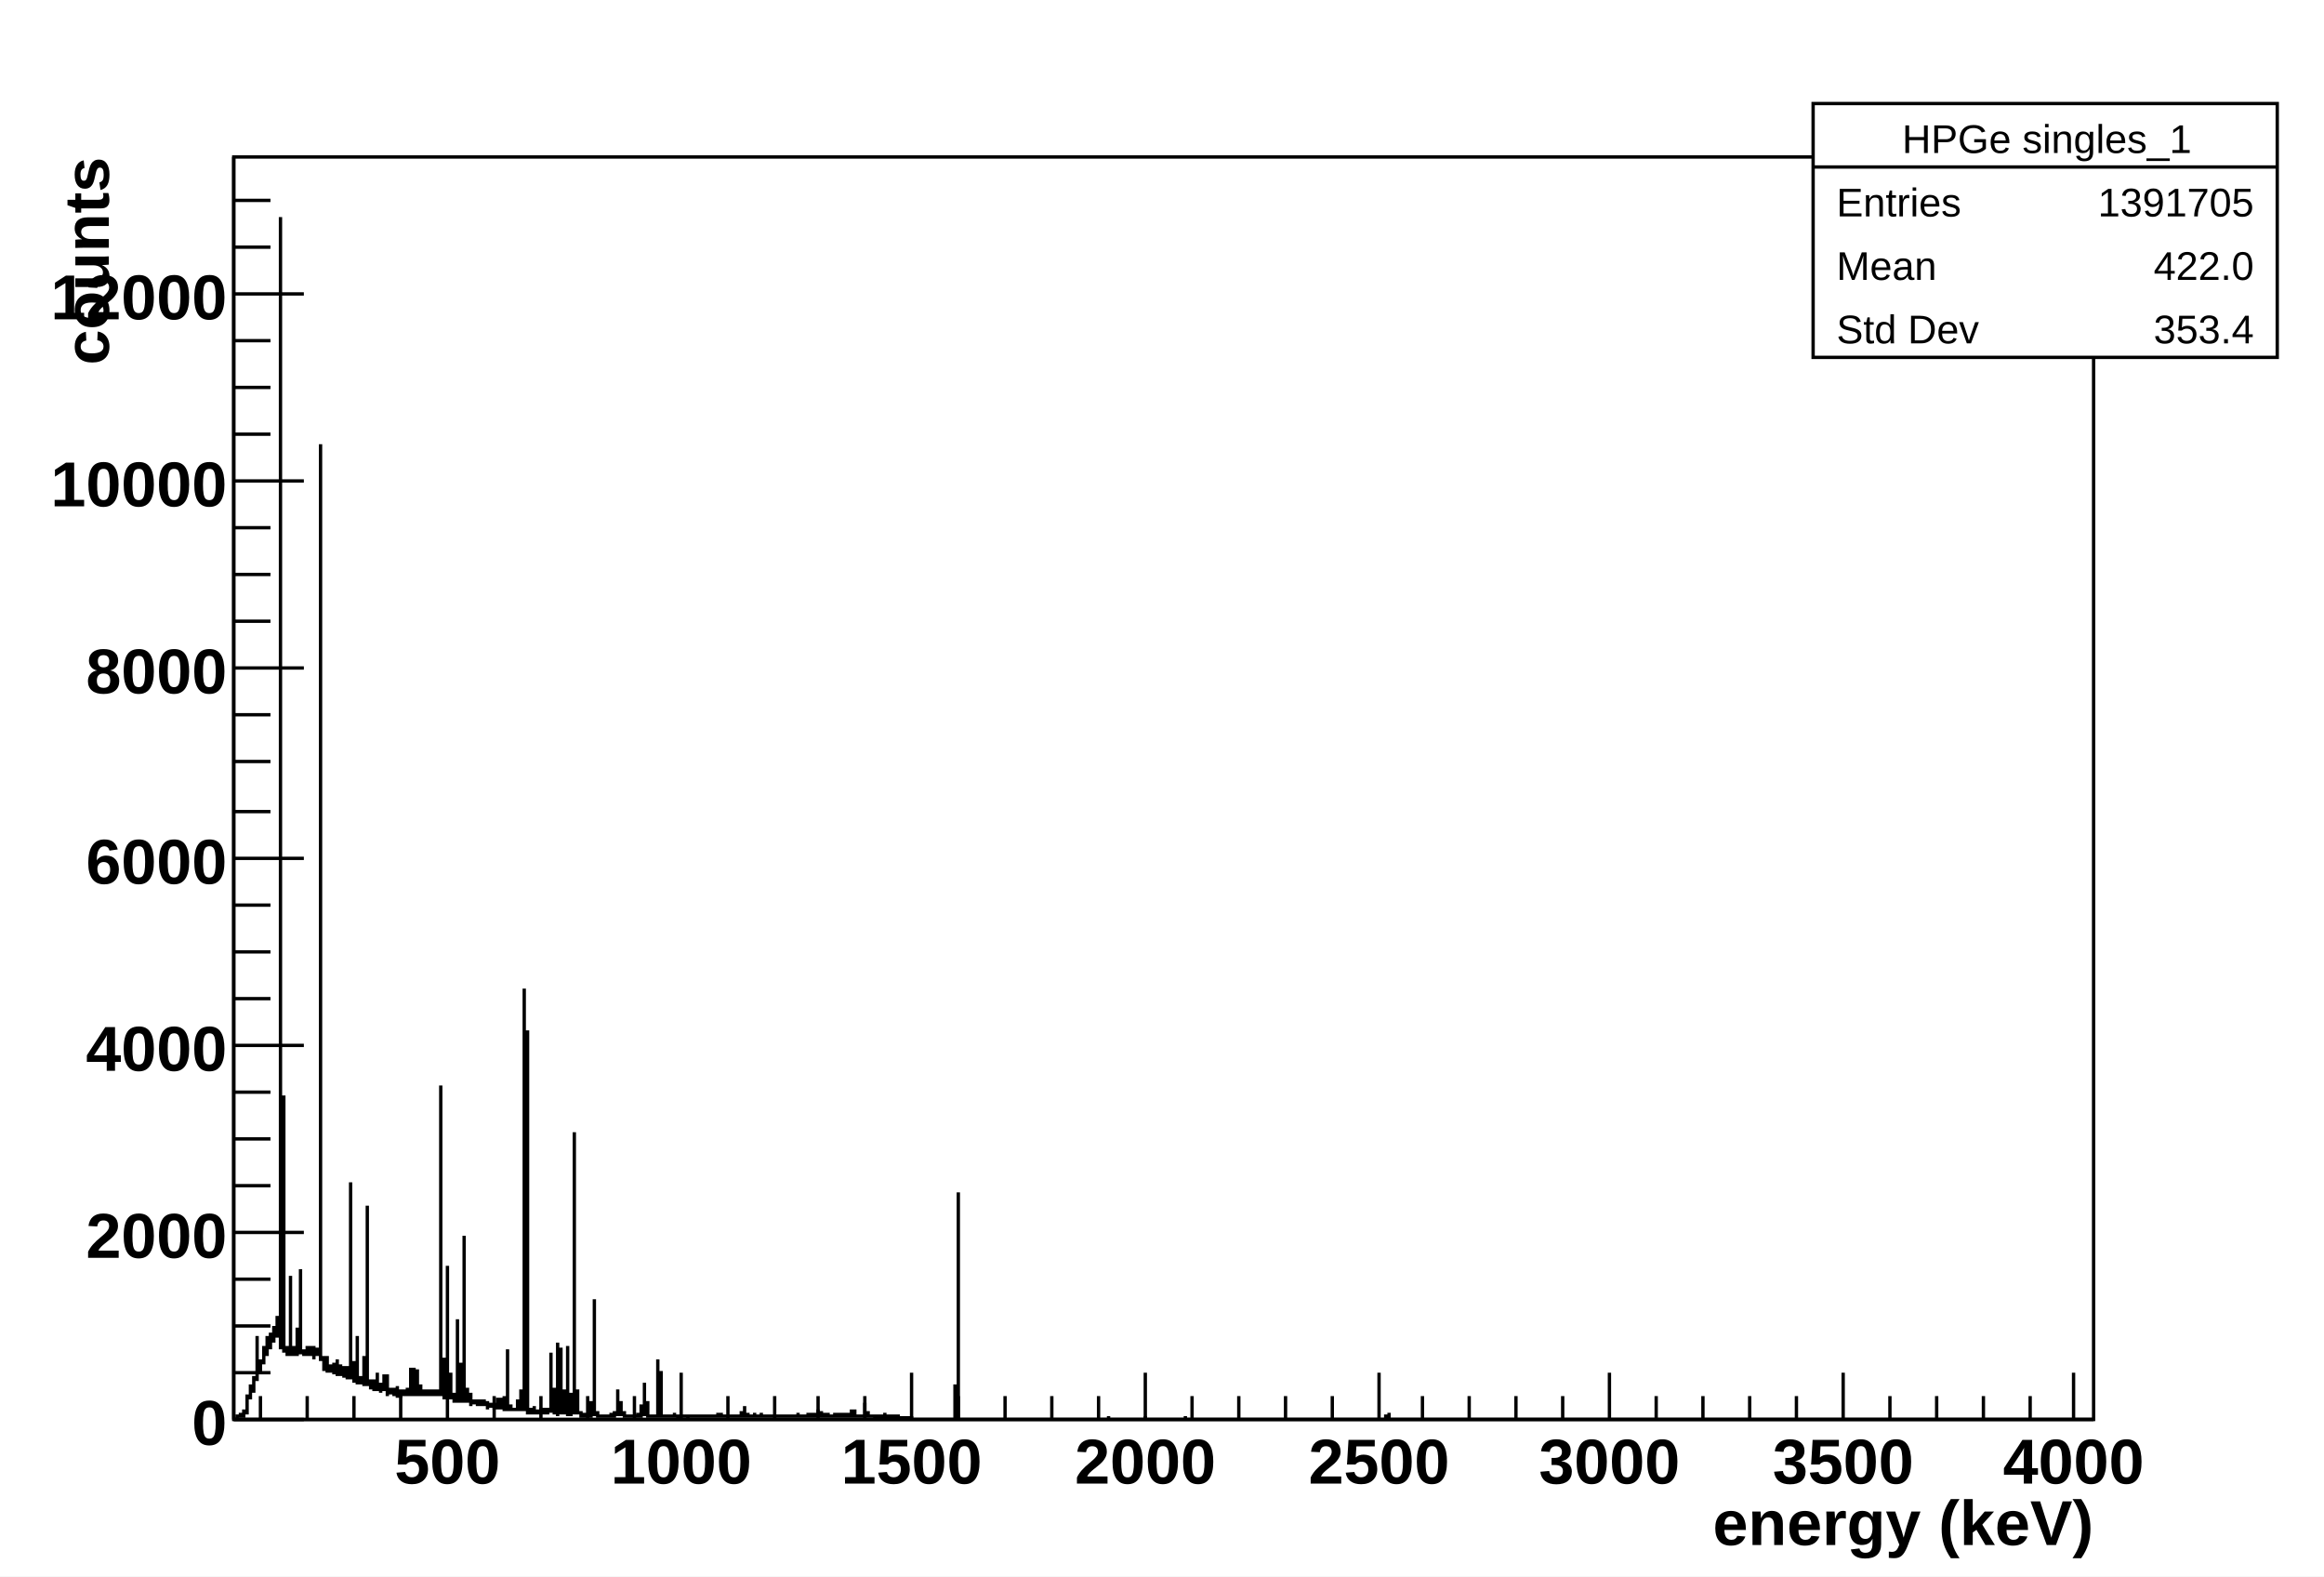
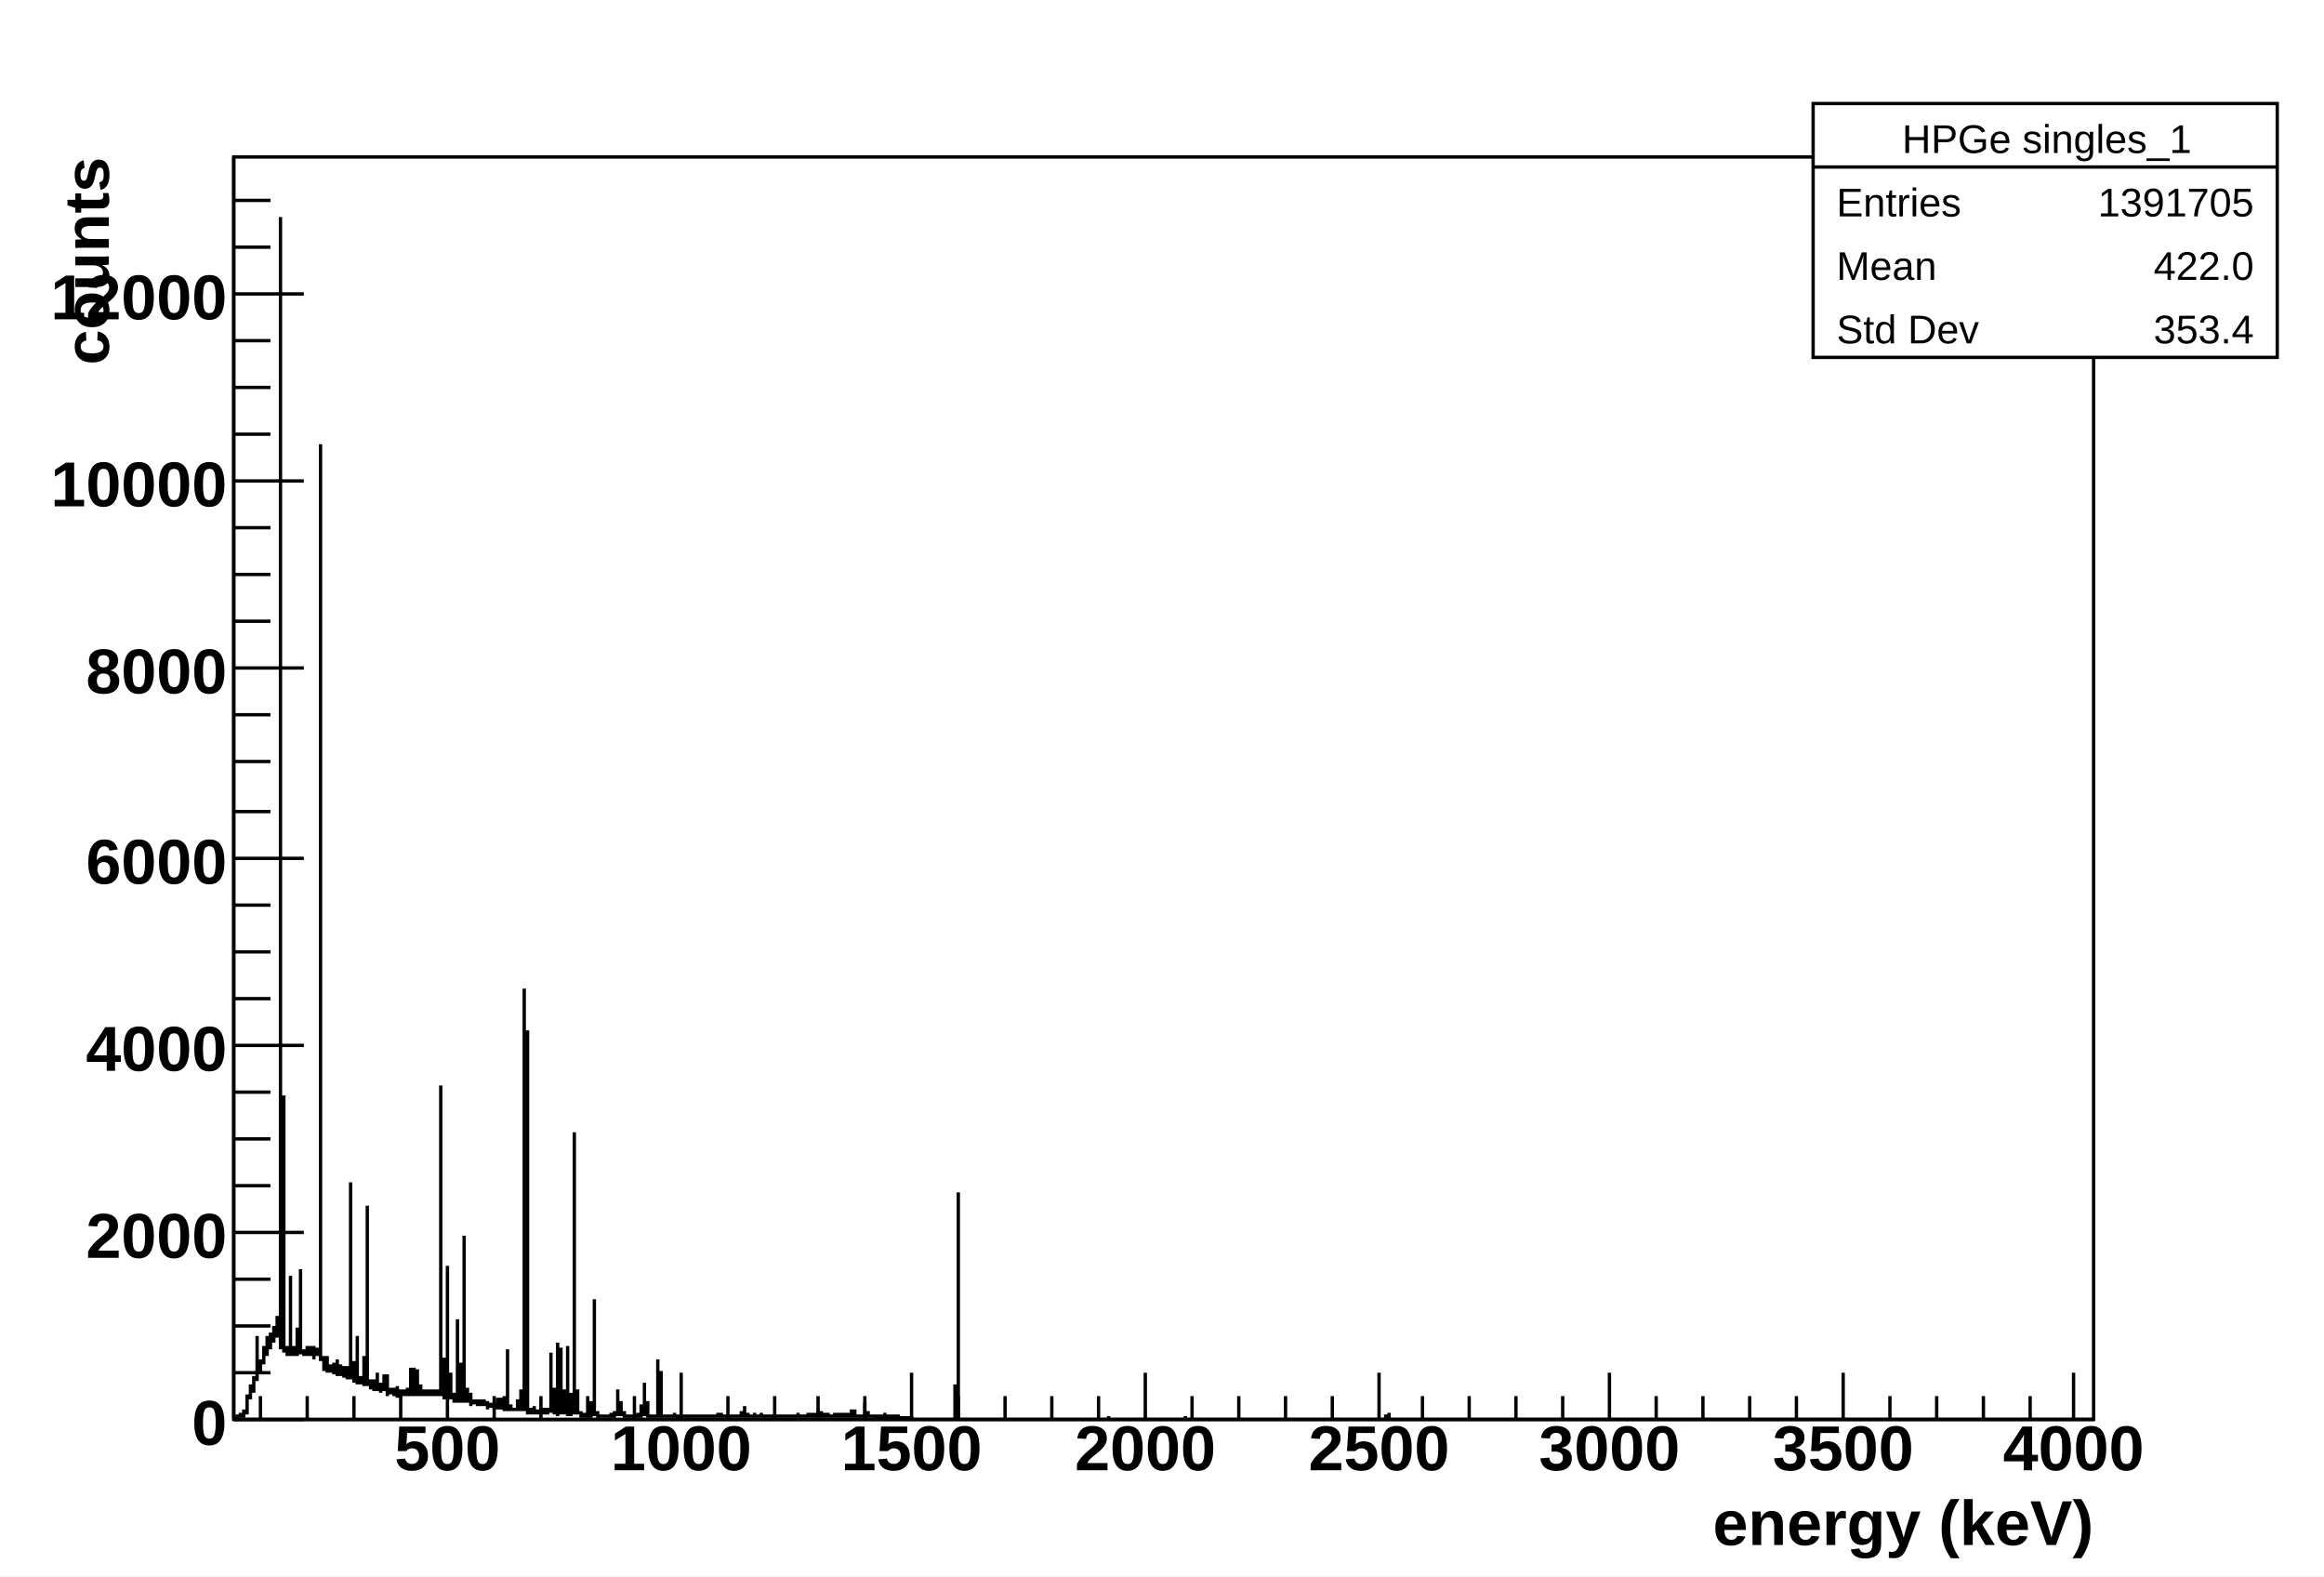
<svg xmlns="http://www.w3.org/2000/svg" viewBox="0 0 696 472" preserveAspectRatio="none" width="696" height="472">
  <path d="M0,0H696V472H0Z" style="fill: white;" />
  <g>
    <g transform="translate(70,47)">
      <path d="M0,0H557V378H0Z" style="fill: white; stroke: black; stroke-width: 1;" />
      <svg x="0" y="0" overflow="hidden" width="557" height="378" viewBox="0 0 557 378">
        <g>
          <path d="M0,378h1v-1h1v-1v1h1v-2v2v-1h1v-5h1v1v-4h1v-3v5v-4h1v-13v13v-3h1v-3v4v-3h1v-5v5v-4h1v-4v6v-3h1v-4v5v-3h1v-4v5v-2h1v-6v5v-3h1v-331v339v-6h1v-70v77v-1h1v-1v3v-2h1v-22v24v-1h1v-2v3v-2h1v2v-8h1v-18v25h1v-1v2v-1h1v-2v3v-2h1v-1v3v-2h1v-1v4v-3h1v2v-2h1v-271v274h1v-1v4h1v-4v5v-2h1v2v-1h1v-2v3h1v-4v5v-3h1v3v-2h1v-1v3h1v-3v4v-1h1v-58v59v-5h1v1v5v-2h1v-12v14h1v-2v2v-1h1v-7v9v-1h1v-53v54v-1h1v-1v3v-2h1v-1v3h1v-5v5v-1h1v-1v3v-1h1v-4h1v1v5v-2h1v1h1v1v-2h1v-1v3h1v-2v2v-1h1v-1v2v-1h1v1v-2h1v2v-8h1v8v-2h1v-6v8v-3h1v1v2v-1h1v-1v2v-1h1v-1v2v-1h1v-1v2v-1h1v-1v2v-1h1v-1v2v-1h1v-92v93v-7h1v8v-12h1v-28v40v-1h1v-7v8v-1h1v-1v3v-1h1v-24v25v-3h1v-9v12v-9h1v-41v50v-4h1v2v2v-1h1v-2v4v-1h1v-1v1h1v-1v2v-1h1v-1v2v-1h1v-1v2v-1h1v2v-1h1v-1v1h1v-1v2v-1h1v1v-3h1v1v2v-1h1v-3v4h1v-18v18v-1h1v1h2v-3v3h1v-6v6h1v-126v126v-113h1v18v96h1v-1h1v-1v2h1v-1v1h1v-1h1v1h1v-1h1v-17v18v-7h1v7h1v-21v22v-20h1v19h1v-7v7h1v-20v21v-1h1v-6v7v-2h1v-83v84h1v-7v7h1v1h1v-1v1h1v-1v1h1v-4h1v-31v35v-1h1v1h4v-1v1h1v-1h1v-7v8v-4h1v2v2v-1h1v1h4v-1v1h1v-3h1v-7v10v-4h1v1v3h3v-17v17v-13h1v1v12h4v-1v1h1v1v-1h3v1v-1h9v-1v1h1v-1v1h6v-1h1v-2v3h1v-1v1h2v-1v1h2v-1v1h11v-1v1h3v-1v1h1v-1v1h1v-1v1h1v-2v2v-1h1v1h1v-1v1h1v-1v1h2v-1v1h1v-1v1h1v-1v1h1v-1v1h1v-1v1h1v-2v2v-1h1v-1v2h3v-4v4v-1h1v1h2v1v-1h1v1v-1h1v1v-1h1v-1v2v-1h1v1v-1h1v1h1v-1h1v1h1v-1v1h1v-1v1h1v-1v1h1v-1v1h13v-10h1v-58v68h45v-1v1h11v-1v1h12v-1v1h60v-1h1v-1v2h211" style="stroke-linejoin: miter; stroke: black; stroke-width: 1; fill: none;" />
        </g>
      </svg>
      <g>
        <g transform="translate(0,378)">
          <path d="M0,0h557M8,-7V0M22,-7V0M36,-7V0M50,-7V0M64,-14V0M78,-7V0M92,-7V0M106,-7V0M120,-7V0M134,-14V0M148,-7V0M162,-7V0M175,-7V0M189,-7V0M203,-14V0M217,-7V0M231,-7V0M245,-7V0M259,-7V0M273,-14V0M287,-7V0M301,-7V0M315,-7V0M329,-7V0M343,-14V0M356,-7V0M370,-7V0M384,-7V0M398,-7V0M412,-14V0M426,-7V0M440,-7V0M454,-7V0M468,-7V0M482,-14V0M496,-7V0M510,-7V0M524,-7V0M538,-7V0M551,-14V0" style="stroke: black; stroke-width: 1;" />
          <g font-family="Arial" font-size="19" space="preserve" font-weight="bold" fill="black" text-anchor="middle">
-             <text dy=".8em" transform="translate(64,4)">
+             <text dy=".8em" transform="translate(64)">
       500
      </text>
-             <text dy=".8em" transform="translate(134,4)">
+             <text dy=".8em" transform="translate(134)">
       1000
      </text>
-             <text dy=".8em" transform="translate(203,4)">
+             <text dy=".8em" transform="translate(203)">
       1500
      </text>
-             <text dy=".8em" transform="translate(273,4)">
+             <text dy=".8em" transform="translate(273)">
       2000
      </text>
-             <text dy=".8em" transform="translate(343,4)">
+             <text dy=".8em" transform="translate(343)">
       2500
      </text>
-             <text dy=".8em" transform="translate(412,4)">
+             <text dy=".8em" transform="translate(412)">
       3000
      </text>
-             <text dy=".8em" transform="translate(482,4)">
+             <text dy=".8em" transform="translate(482)">
       3500
      </text>
-             <text dy=".8em" transform="translate(551,4)">
+             <text dy=".8em" transform="translate(551)">
       4000
      </text>
          </g>
          <g font-family="Arial" font-size="19" space="preserve" font-weight="bold" transform="translate(557,30)">
            <text fill="black" text-anchor="end" dy=".4em">
       energy (keV)
      </text>
          </g>
        </g>
        <g>
          <path d="M0,0v378M21,378H0M11,364H0M11,350H0M11,336H0M21,322H0M11,308H0M11,294H0M11,280H0M21,266H0M11,252H0M11,238H0M11,224H0M21,210H0M11,196H0M11,181H0M11,167H0M21,153H0M11,139H0M11,125H0M11,111H0M21,97H0M11,83H0M11,69H0M11,55H0M21,41H0M11,27H0M11,13H0" style="stroke: black; stroke-width: 1;" />
          <g font-family="Arial" font-size="19" space="preserve" font-weight="bold" fill="black" text-anchor="end">
            <text dy=".4em" transform="translate(-2,378)">
       0
      </text>
            <text dy=".4em" transform="translate(-2,322)">
       2000
      </text>
            <text dy=".4em" transform="translate(-2,266)">
       4000
      </text>
            <text dy=".4em" transform="translate(-2,210)">
       6000
      </text>
            <text dy=".4em" transform="translate(-2,153)">
       8000
      </text>
            <text dy=".4em" transform="translate(-2,97)">
       10000
      </text>
            <text dy=".4em" transform="translate(-2,41)">
       12000
      </text>
          </g>
          <g font-family="Arial" font-size="19" space="preserve" font-weight="bold" transform="translate(-45)">
            <text fill="black" text-anchor="end" dy=".4em" transform="rotate(270)">
       counts
      </text>
          </g>
        </g>
      </g>
    </g>
    <g transform="translate(543,31)" font-family="Arial" font-size="12" space="preserve" fill="black">
      <path d="M0,0H139V76H0Z" style="fill: white; stroke: black; stroke-width: 1;" />
      <text text-anchor="middle" dy=".4em" transform="translate(70,10)">
    HPGe singles_1
   </text>
      <text text-anchor="start" dy=".4em" transform="translate(7,29)">
    Entries
   </text>
      <text text-anchor="end" dy=".4em" transform="translate(132,29)">
    1391705
   </text>
      <text text-anchor="start" dy=".4em" transform="translate(7,48)">
    Mean
   </text>
      <text text-anchor="end" dy=".4em" transform="translate(132,48)">
    422.0
   </text>
      <text text-anchor="start" dy=".4em" transform="translate(7,67)">
    Std Dev
   </text>
      <text text-anchor="end" dy=".4em" transform="translate(132,67)">
    353.4
   </text>
      <path d="M0,19h139" style="stroke: black; stroke-width: 1;" />
    </g>
  </g>
</svg>
